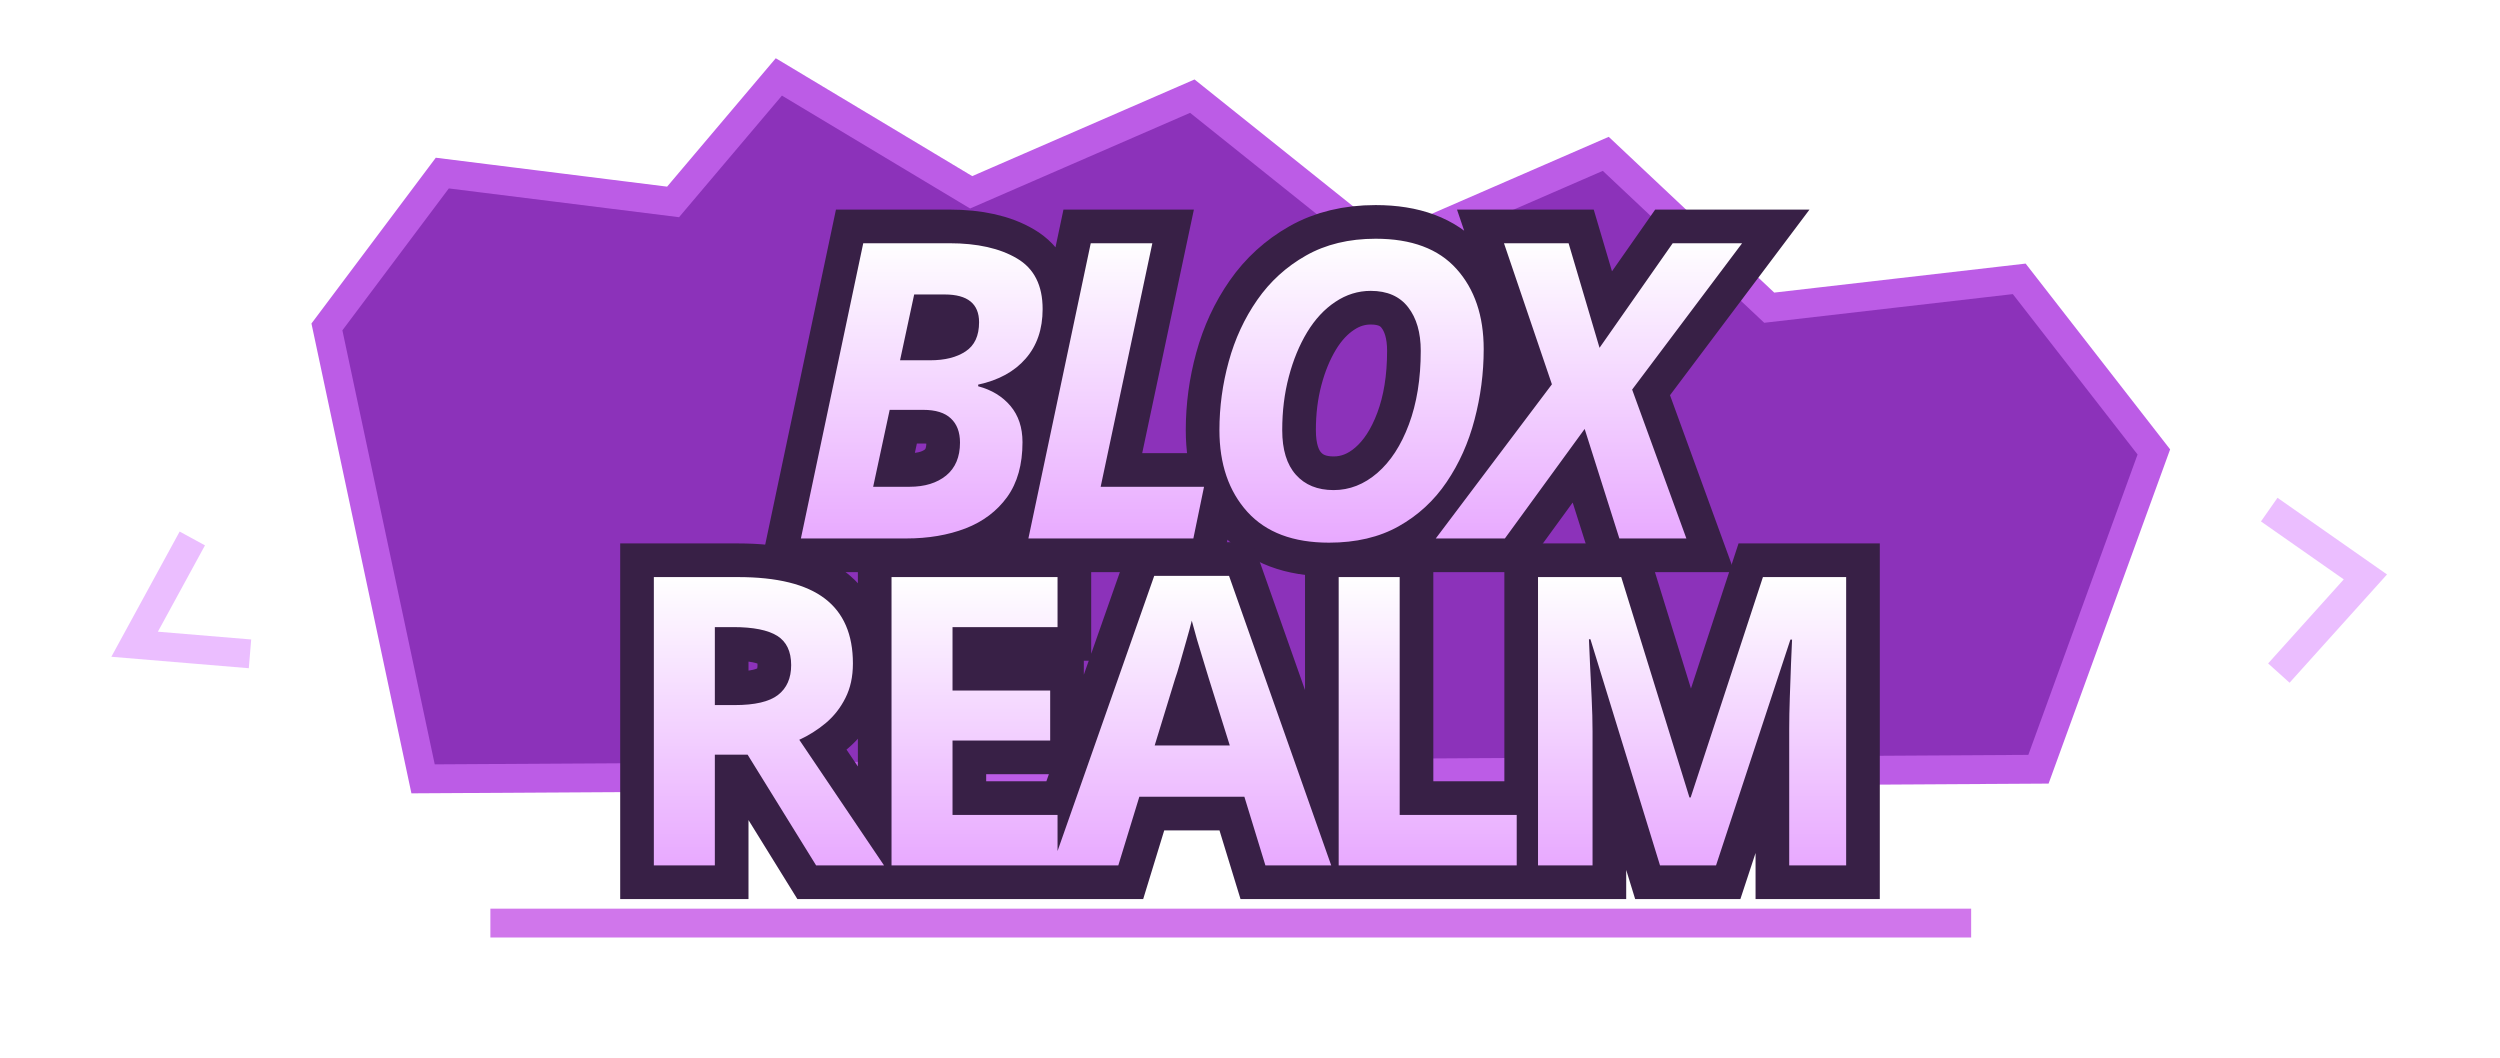
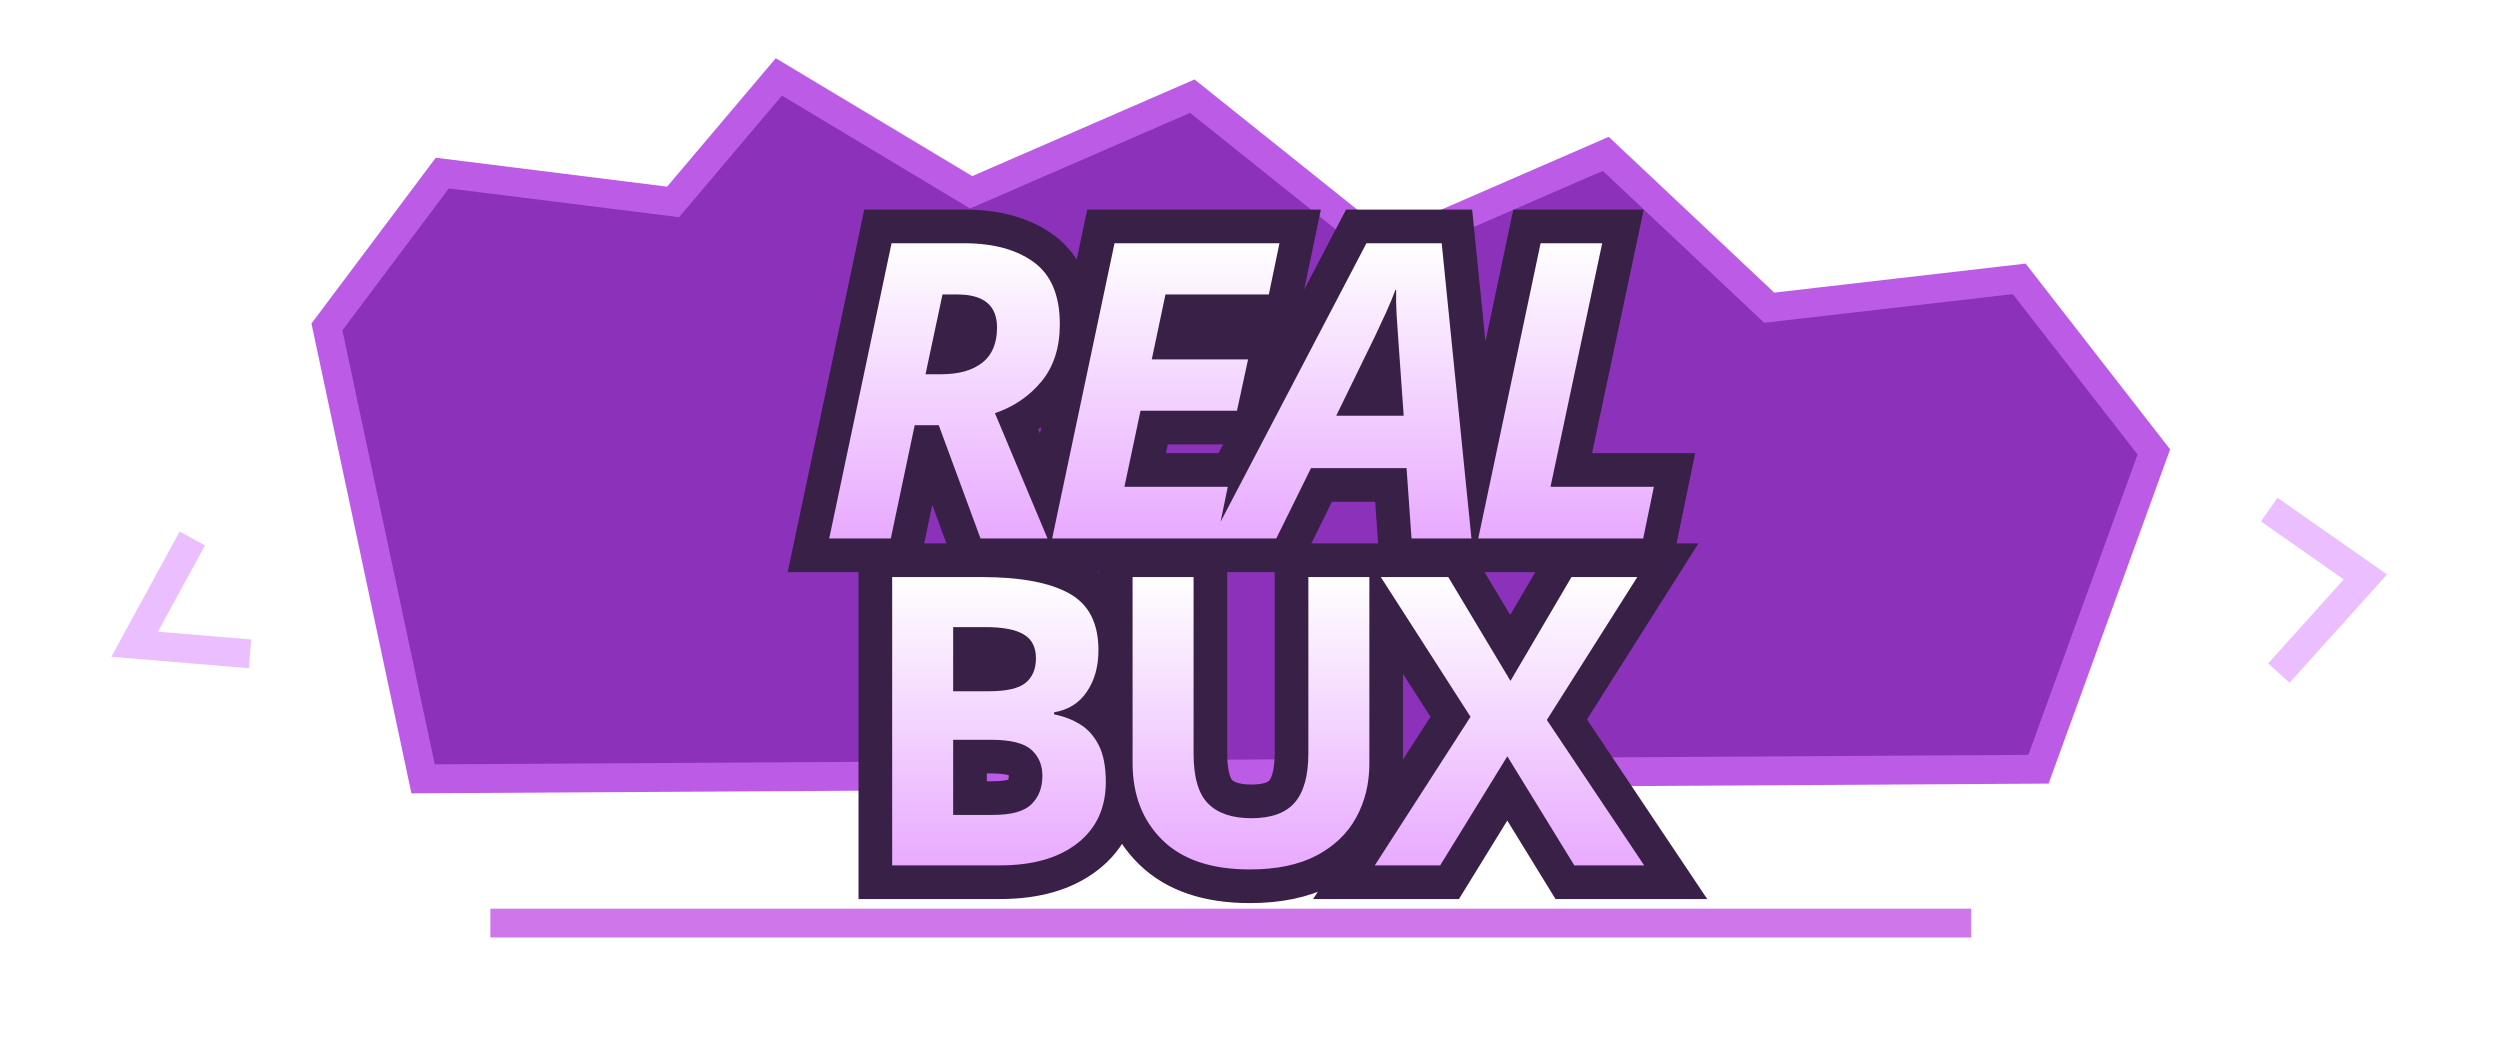
<svg xmlns="http://www.w3.org/2000/svg" viewBox="0 0 260 110">
  <defs>
    <linearGradient id="a" x2="0" y2="1">
      <stop stop-color="#fff" />
      <stop offset="1" stop-color="#e8a9ff" />
    </linearGradient>
  </defs>
  <path d="M34 34L46 18 70 21 81 8 101 20 124 10 144 26 167 16 184 32 210 29 224 47 212 80 44 81Z" fill="#8c32ba" stroke="#bc5ce6" stroke-width="3" />
-   <text x="130" y="56" text-anchor="middle" font-family="system-ui,sans-serif" font-style="italic" font-weight="1000" font-size="43" letter-spacing="-3" fill="url(#a)" stroke="#382046" stroke-width="7" paint-order="stroke">BLOX</text>
-   <text x="130" y="90" text-anchor="middle" font-family="system-ui,sans-serif" font-weight="1000" font-size="42" letter-spacing="-3" fill="url(#a)" stroke="#382046" stroke-width="7" paint-order="stroke">REALM</text>
+   <text x="130" y="56" text-anchor="middle" font-family="system-ui,sans-serif" font-style="italic" font-weight="1000" font-size="43" letter-spacing="-3" fill="url(#a)" stroke="#382046" stroke-width="7" paint-order="stroke">REAL</text>
+   <text x="130" y="90" text-anchor="middle" font-family="system-ui,sans-serif" font-weight="1000" font-size="42" letter-spacing="-3" fill="url(#a)" stroke="#382046" stroke-width="7" paint-order="stroke">BUX</text>
  <path d="M51 96h154" stroke="#d076eb" stroke-width="3" />
  <path d="M20 56l-6 11 12 1m210 -15l10 7 -9 10" fill="none" stroke="#ebbeff" stroke-width="3" />
</svg>
